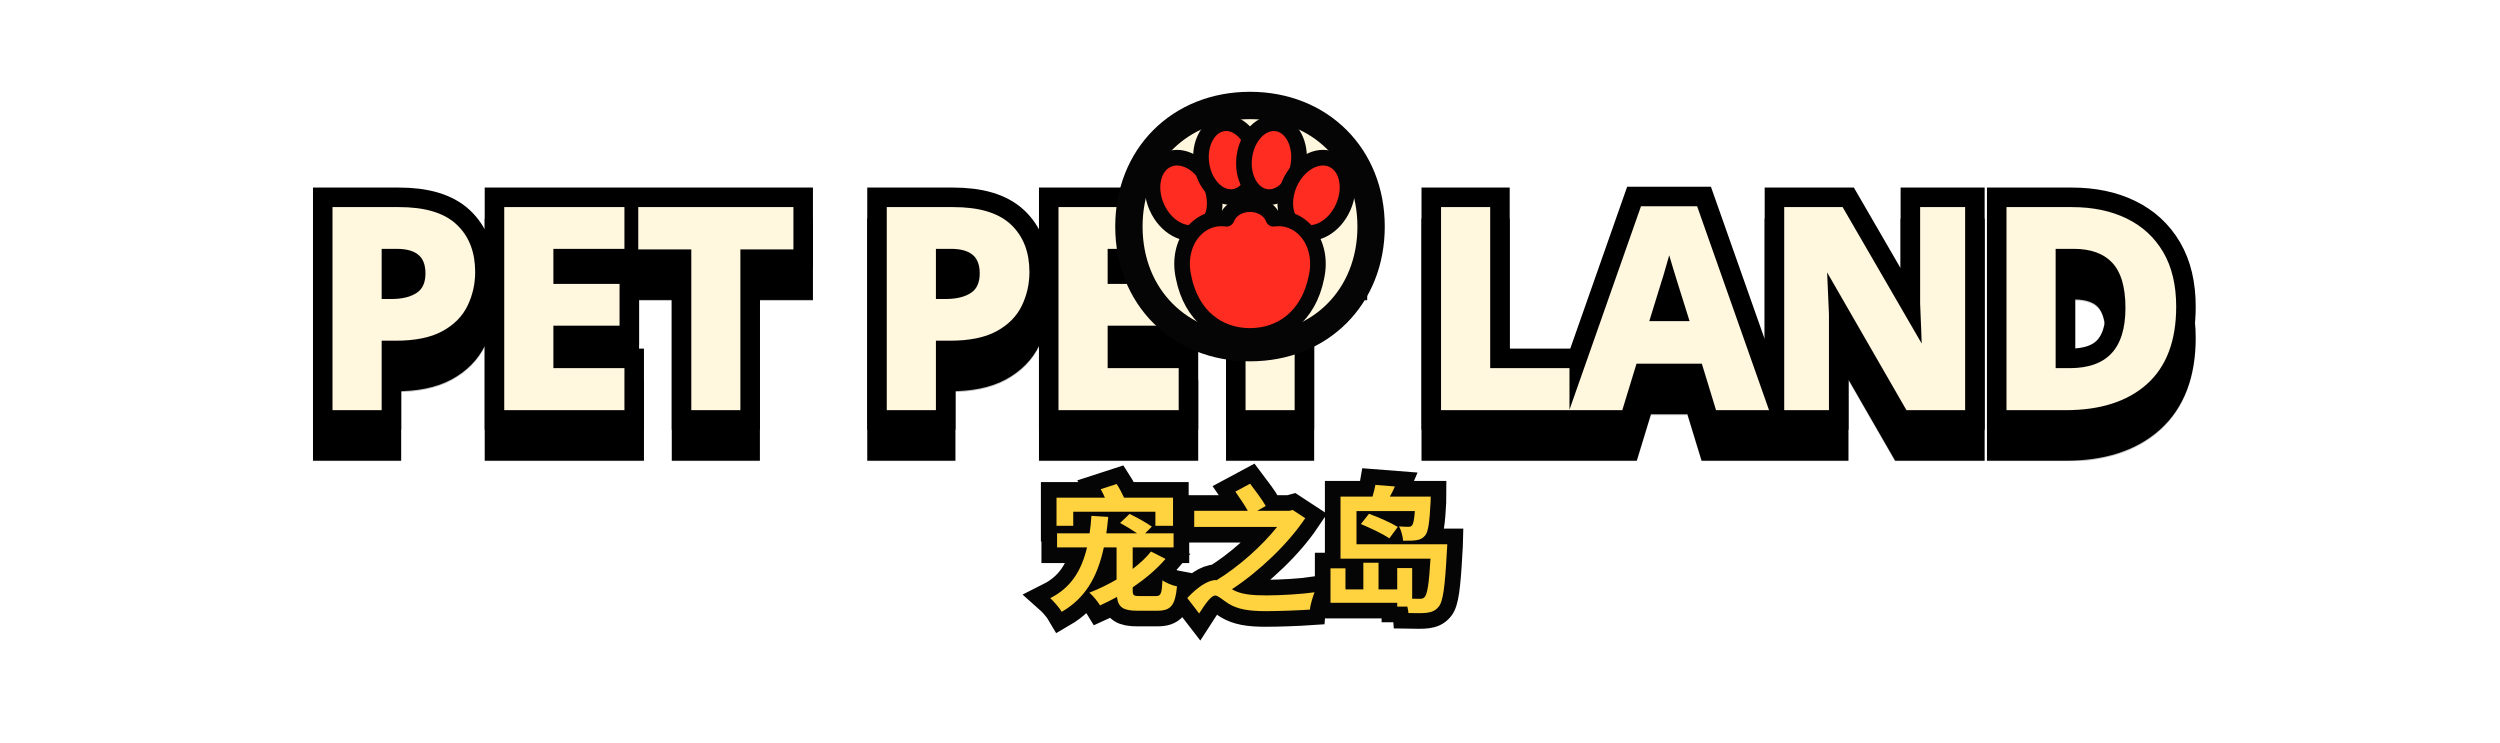
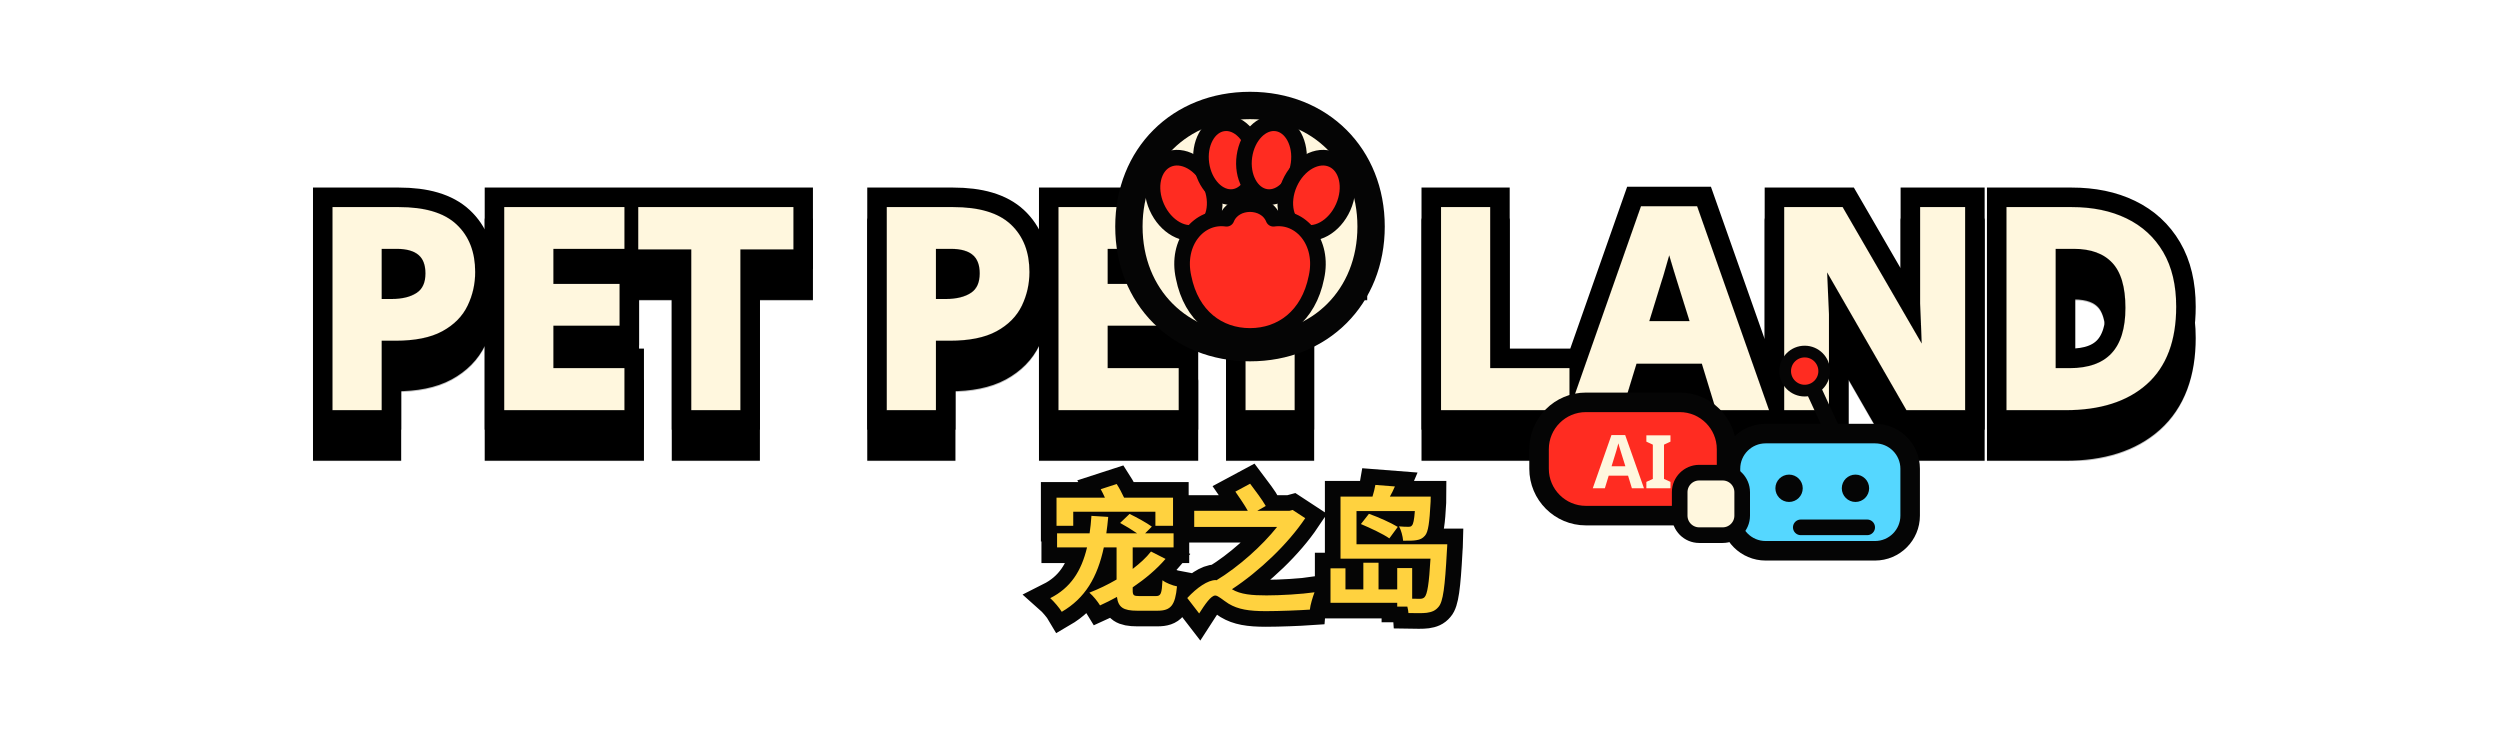
<svg xmlns="http://www.w3.org/2000/svg" viewBox="0 0 640 190" role="img" aria-labelledby="title desc">
  <defs>
    <filter id="shadow" x="-12%" y="-12%" width="135%" height="140%">
      <feOffset dx="0" dy="8" in="SourceAlpha" result="off" />
      <feColorMatrix in="off" result="black" type="matrix" values="0 0 0 0 0 0 0 0 0 0 0 0 0 0 0 0 0 0 1 0" />
      <feMerge>
        <feMergeNode in="black" />
        <feMergeNode in="SourceGraphic" />
      </feMerge>
    </filter>
  </defs>
  <rect width="640" height="190" fill="none" />
  <g filter="url(#shadow)">
    <text x="320" y="104" text-anchor="middle" font-family="Arial Black, Impact, sans-serif" font-size="70" font-weight="900" fill="#fff7de" stroke="#050505" stroke-width="12" paint-order="stroke fill">
      PET PET LAND
    </text>
    <text x="320" y="104" text-anchor="middle" font-family="Arial Black, Impact, sans-serif" font-size="70" font-weight="900" fill="#fff7de" stroke="#fff7de" stroke-width="2" paint-order="stroke fill">
      PET PET LAND
    </text>
  </g>
  <g transform="translate(320 58)">
    <path d="M-31 0c0-18 13-31 31-31s31 13 31 31-13 31-31 31-31-13-31-31Z" fill="#fff7de" stroke="#050505" stroke-width="7" />
    <ellipse cx="-17" cy="-8" rx="7.5" ry="10" transform="rotate(-24 -17 -8)" fill="#ff2c21" stroke="#050505" stroke-width="4" />
    <ellipse cx="-5.5" cy="-17" rx="7" ry="9.5" transform="rotate(-8 -5.5 -17)" fill="#ff2c21" stroke="#050505" stroke-width="4" />
    <ellipse cx="5.5" cy="-17" rx="7" ry="9.5" transform="rotate(8 5.5 -17)" fill="#ff2c21" stroke="#050505" stroke-width="4" />
    <ellipse cx="17" cy="-8" rx="7.5" ry="10" transform="rotate(24 17 -8)" fill="#ff2c21" stroke="#050505" stroke-width="4" />
    <path d="M-17 13c-2-9 4-16 11-15 2-5 10-5 12 0 7-1 13 6 11 15-2 10-9 15-17 15s-15-5-17-15Z" fill="#ff2c21" stroke="#050505" stroke-width="4" stroke-linejoin="round" />
  </g>
  <text x="320" y="154" text-anchor="middle" font-family="'Microsoft YaHei', 'Noto Sans CJK SC', Arial Black, sans-serif" font-size="35" font-weight="900" fill="#ffd23f" stroke="#050505" stroke-width="8" paint-order="stroke fill">
    宠之岛
  </text>
+   <g transform="translate(414 121)">
+     <rect x="-20" y="-18" width="48" height="29" rx="12" fill="#ff2c21" stroke="#050505" stroke-width="5" />
+     <text x="4" y="4" text-anchor="middle" font-family="Arial Black, Impact, sans-serif" font-size="19" font-weight="900" fill="#fff7de">AI</text>
+   </g>
+   <g transform="translate(473 128)">
+     <rect x="-30" y="-17" width="46" height="30" rx="9" fill="#55d7ff" stroke="#050505" stroke-width="5" />
+     <rect x="-43" y="-7" width="16" height="16" rx="5" fill="#fff7de" stroke="#050505" stroke-width="4" />
+     <circle cx="-15" cy="-3" r="3.5" fill="#050505" />
+     <circle cx="2" cy="-3" r="3.5" fill="#050505" />
+     <path d="M-12 7h17" fill="none" stroke="#050505" stroke-width="4" stroke-linecap="round" />
+     <path d="M-4 -18l-6 -13" fill="none" stroke="#050505" stroke-width="4" stroke-linecap="round" />
+     <circle cx="-11" cy="-33" r="5" fill="#ff2c21" stroke="#050505" stroke-width="3" />
+   </g>
</svg>
